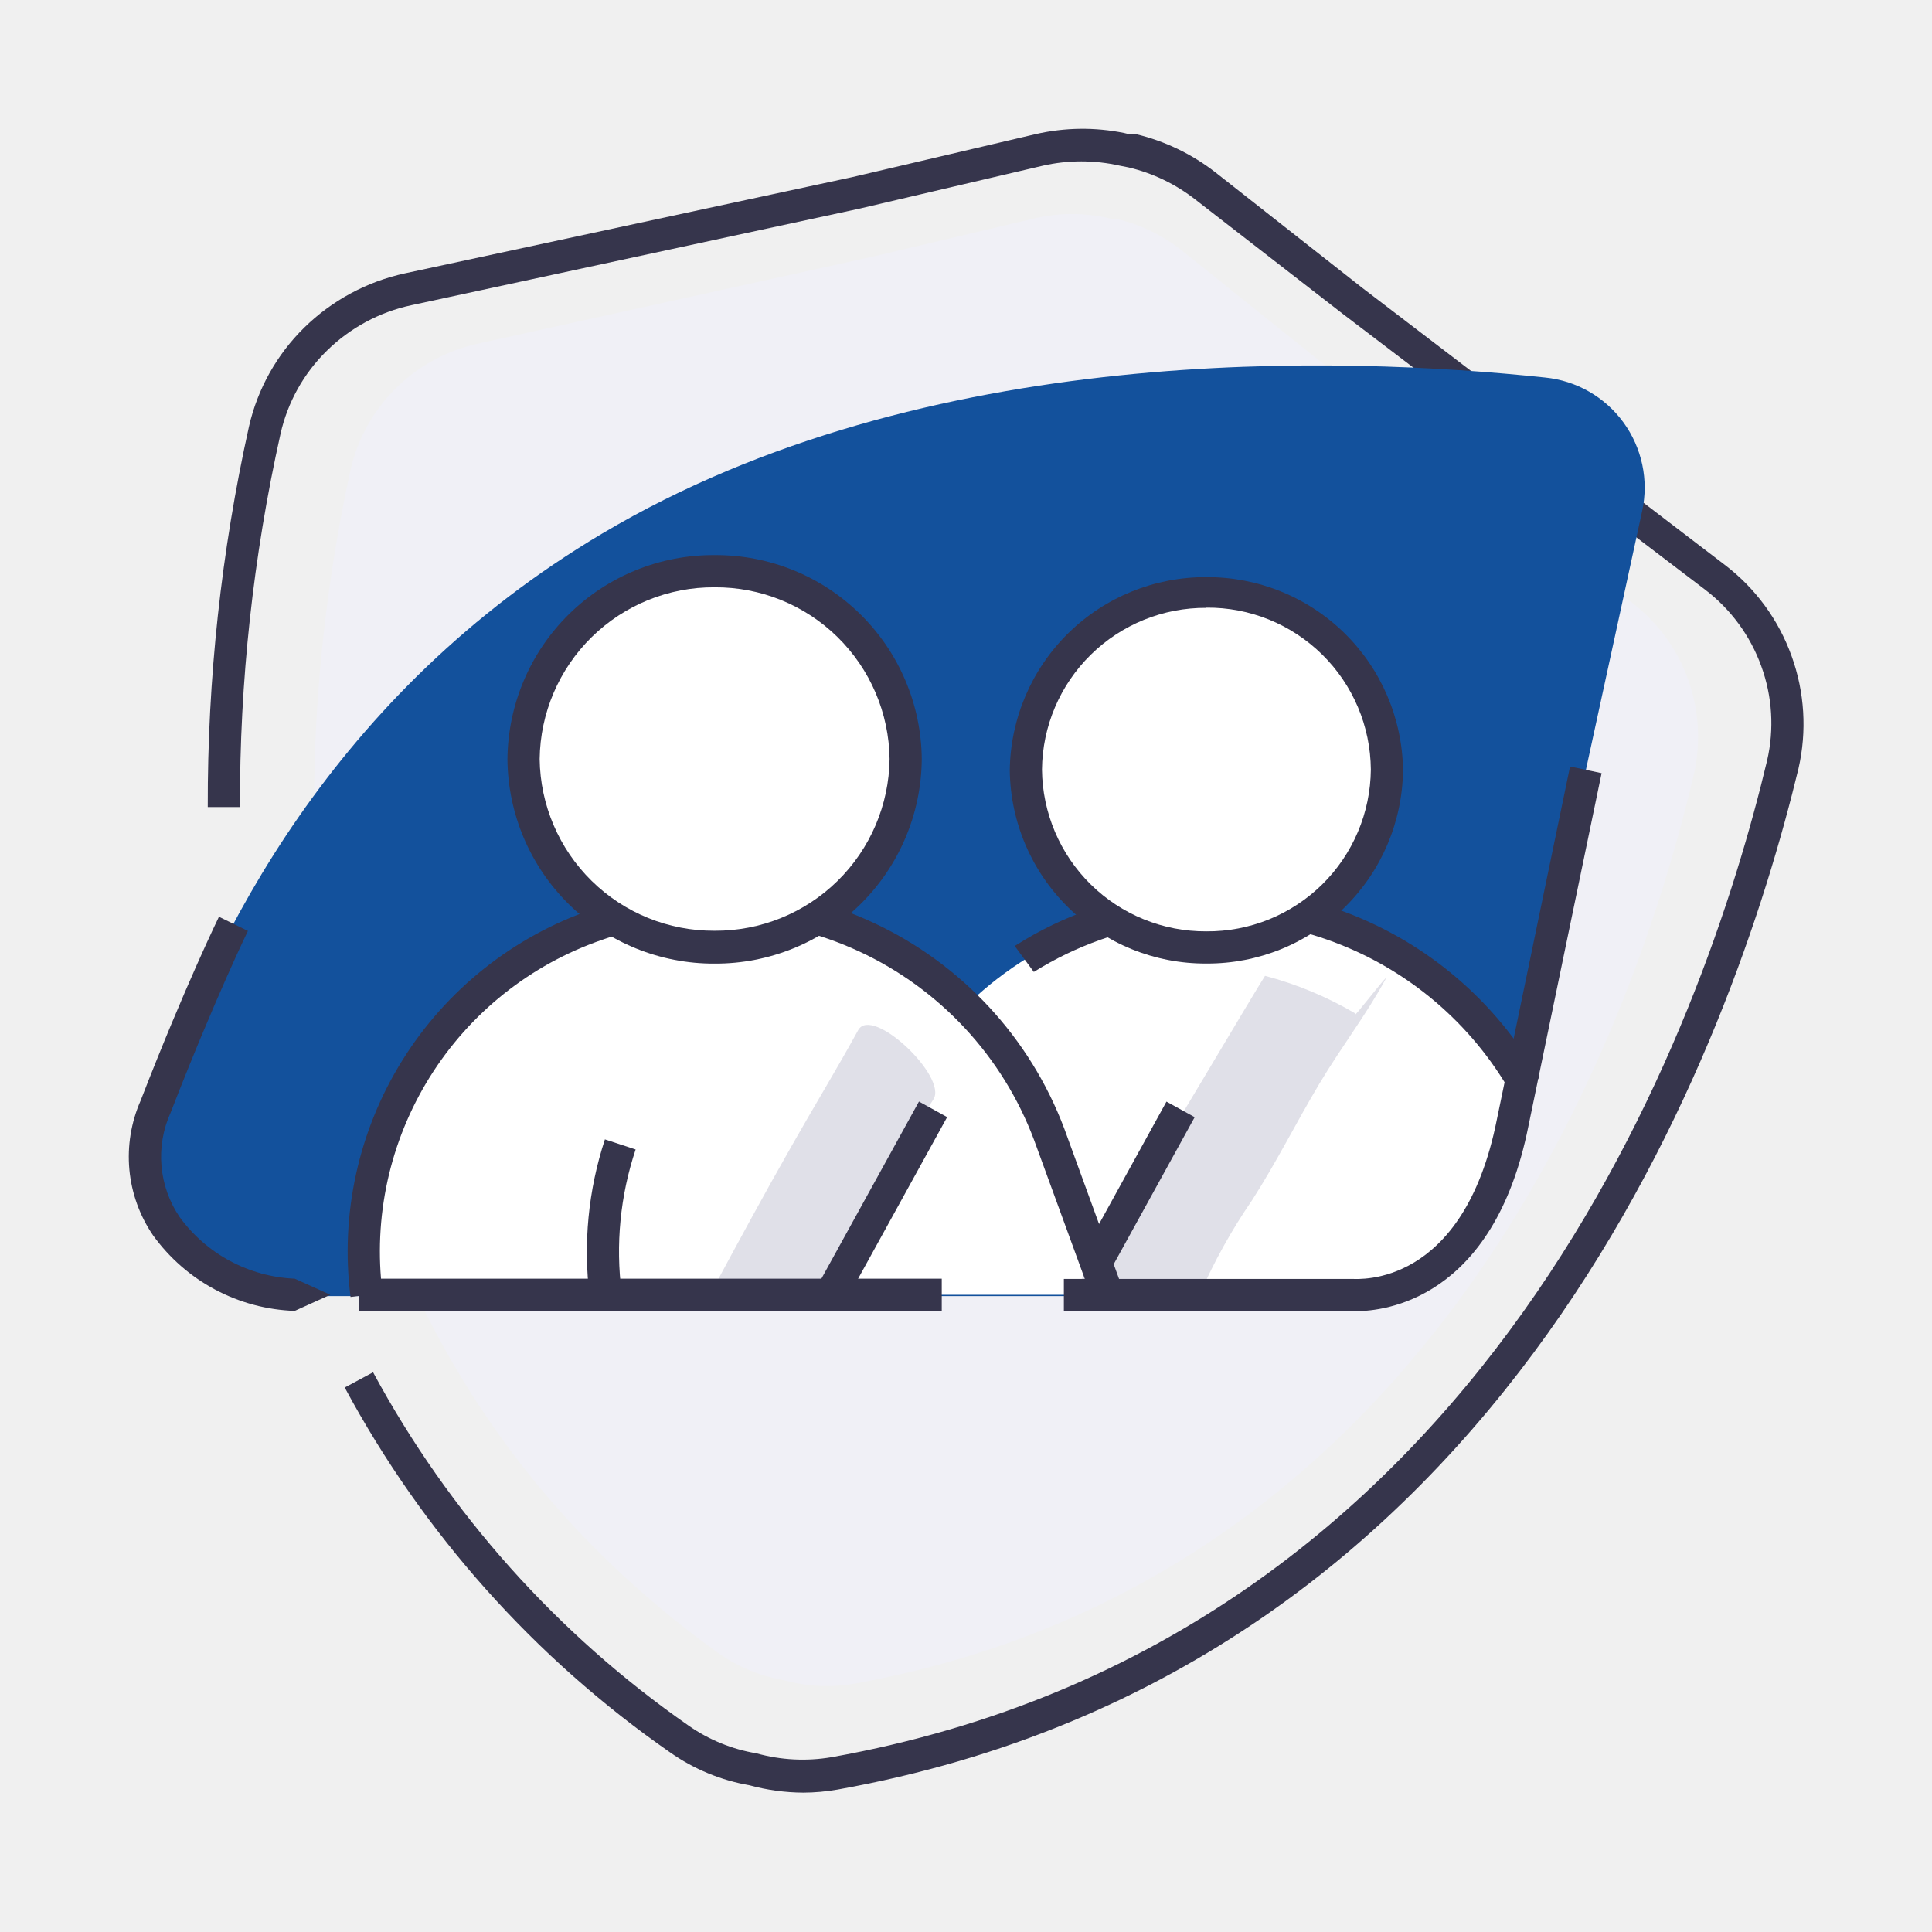
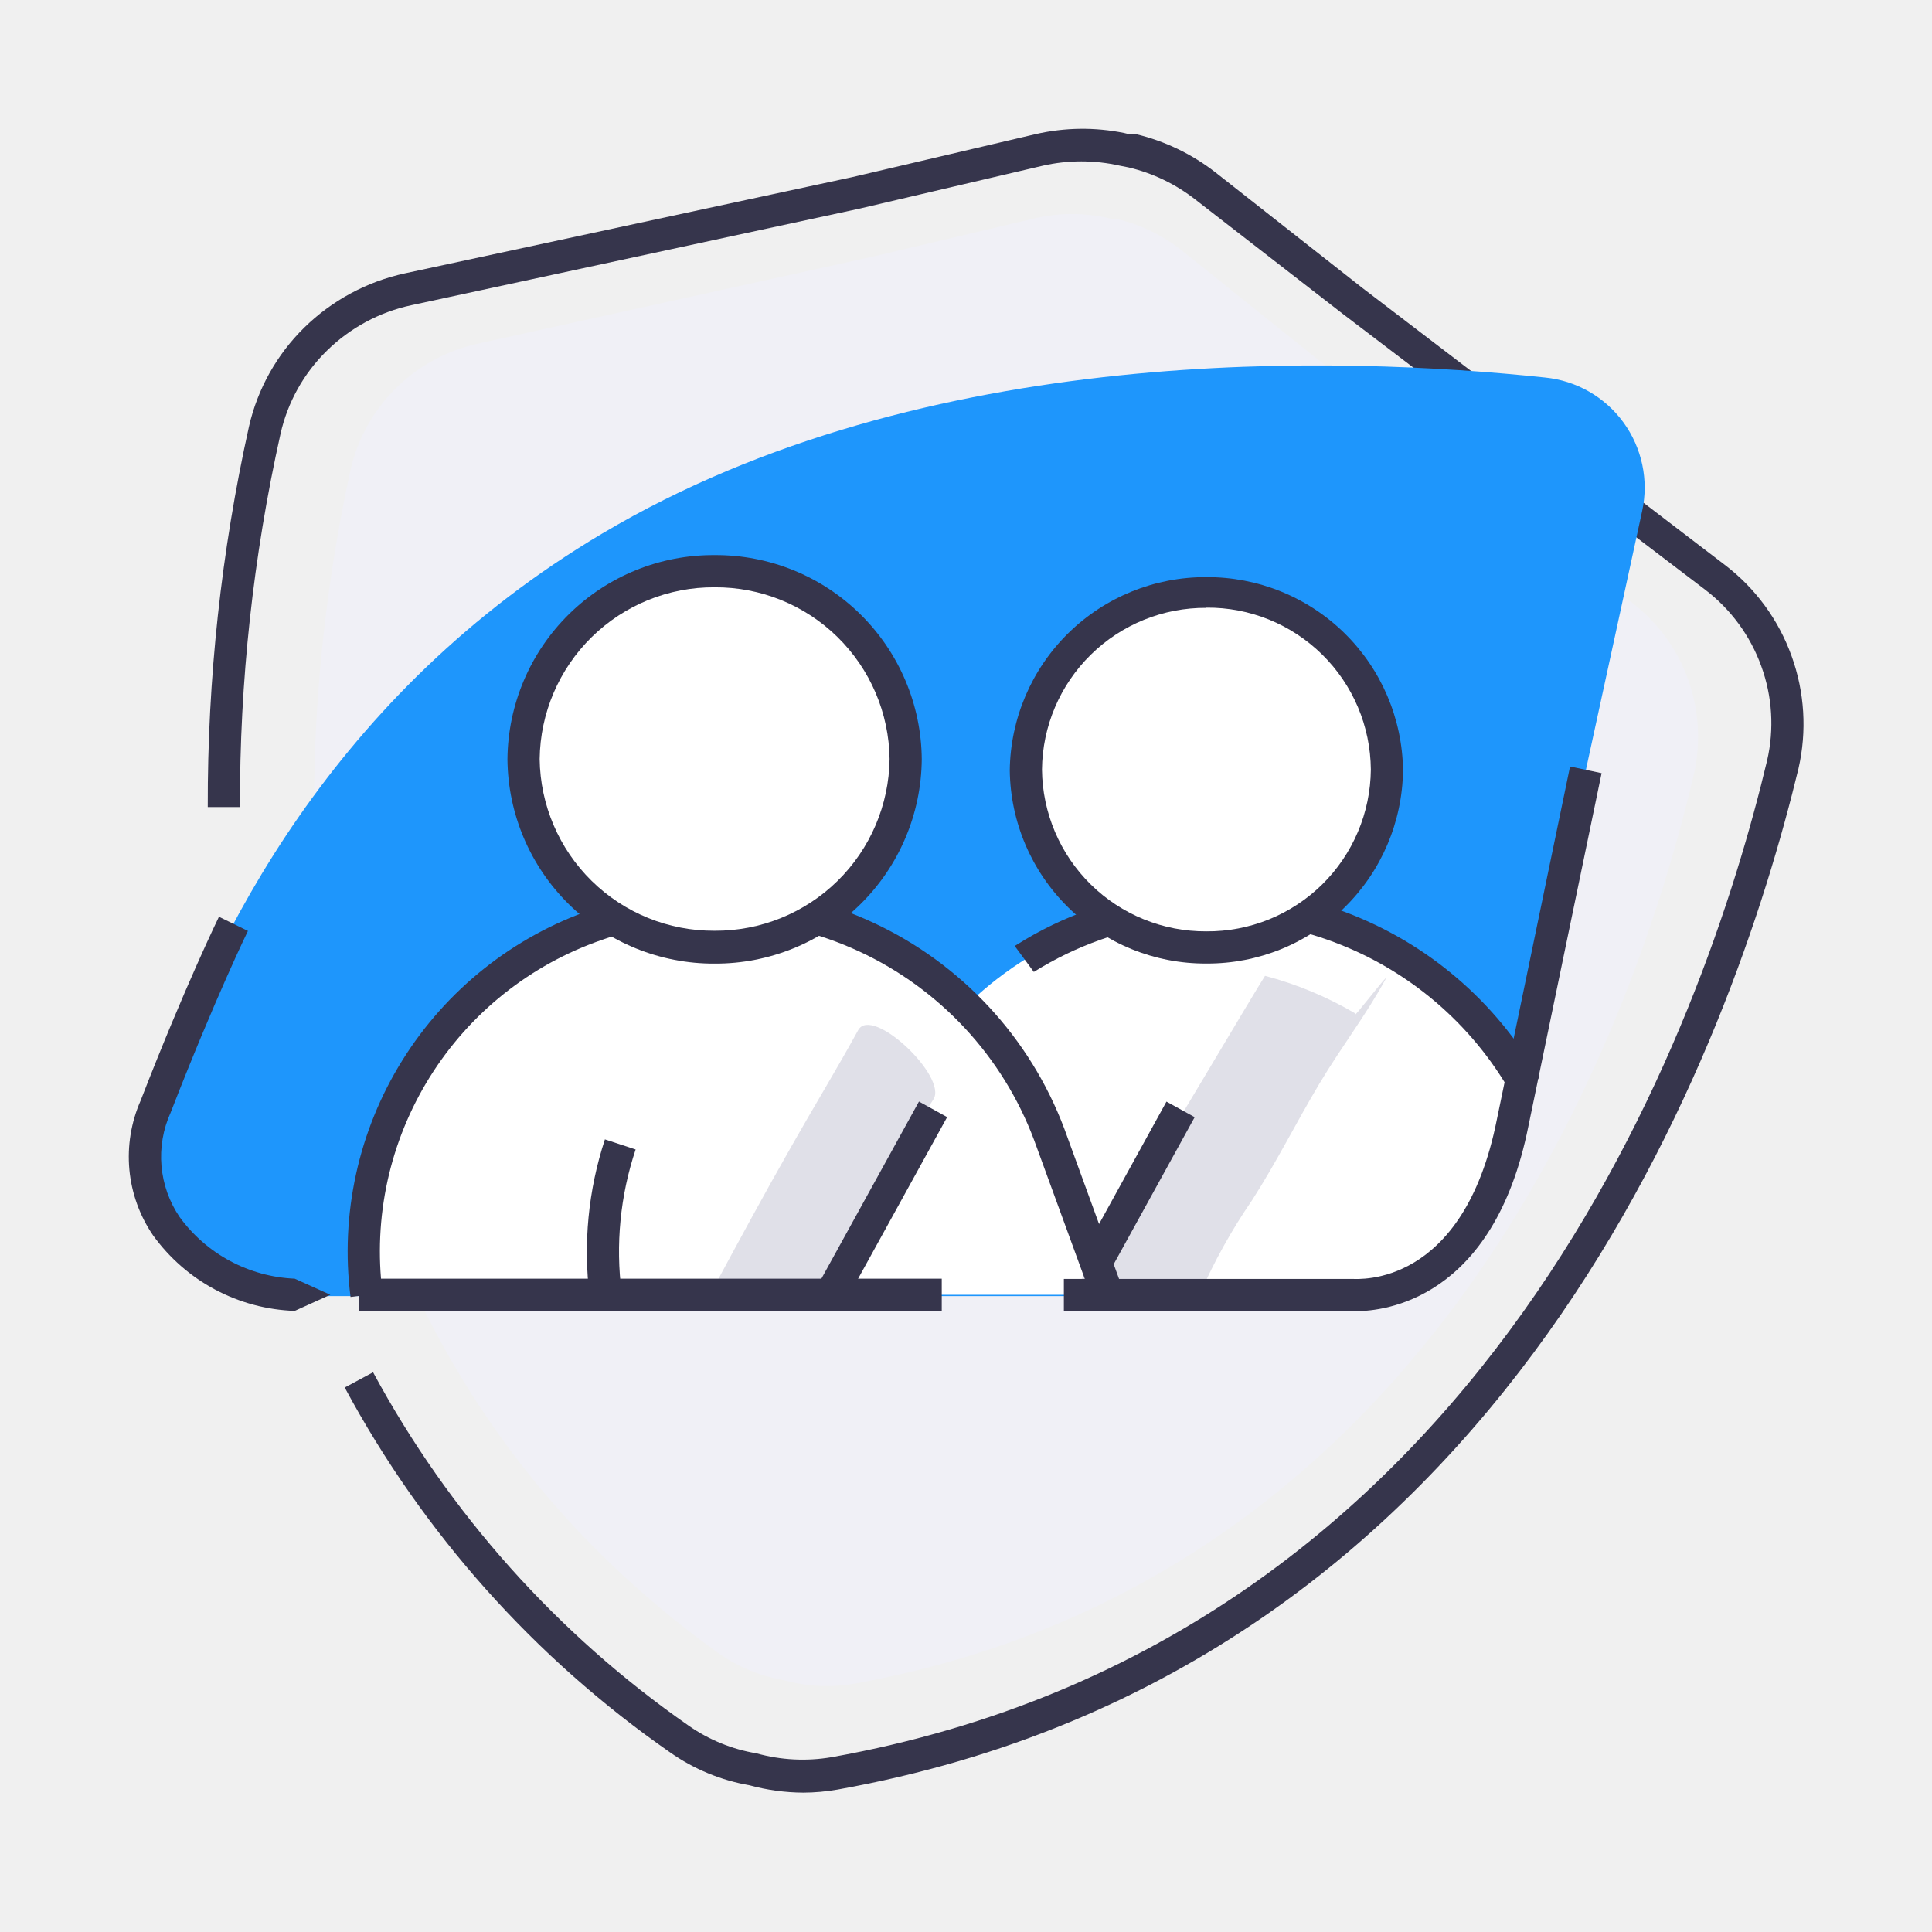
<svg xmlns="http://www.w3.org/2000/svg" width="58" height="58" viewBox="0 0 58 58" fill="none">
  <path d="M50.679 20.401C50.358 19.503 49.788 18.714 49.036 18.126L39.408 10.67L35.502 7.538C34.936 7.082 34.276 6.756 33.569 6.584H33.421L33.273 6.546C32.558 6.385 31.816 6.385 31.101 6.546L26.229 7.699L14.326 10.322C13.396 10.529 12.545 10.996 11.871 11.669C11.195 12.345 10.726 13.198 10.517 14.131C8.951 21.323 6.921 39.097 21.55 49.614C22.139 50.035 22.815 50.317 23.529 50.439C24.225 50.635 24.956 50.67 25.668 50.542C43.403 47.32 49.19 30.371 50.86 23.205C51.065 22.272 51.002 21.3 50.679 20.401Z" fill="#F0F0F6" />
  <path d="M24.114 53.816C23.57 53.813 23.028 53.739 22.503 53.596C21.645 53.447 20.831 53.111 20.119 52.61C16.046 49.778 12.698 46.024 10.349 41.655L11.2 41.197C13.483 45.426 16.728 49.059 20.673 51.805C21.281 52.23 21.977 52.515 22.709 52.636C23.443 52.841 24.214 52.88 24.965 52.752C44.724 49.214 51.187 30.648 53.05 22.831C53.267 21.891 53.206 20.908 52.876 20.002C52.547 19.088 51.96 18.289 51.187 17.701L40.316 9.426L35.895 5.998C35.301 5.531 34.613 5.198 33.877 5.025L33.613 4.973C32.856 4.802 32.07 4.802 31.313 4.973L25.809 6.262L12.353 9.162C11.394 9.367 10.513 9.841 9.814 10.528C9.119 11.208 8.636 12.074 8.422 13.022C7.601 16.701 7.192 20.46 7.204 24.229H6.237C6.227 20.386 6.642 16.554 7.475 12.803C7.733 11.674 8.31 10.643 9.137 9.832C9.968 9.019 11.011 8.456 12.147 8.208L25.596 5.315L31.093 4.026C31.968 3.825 32.876 3.814 33.755 3.994L33.884 4.026H33.968H34.097C34.969 4.233 35.787 4.627 36.494 5.179L40.902 8.646L51.774 16.953C52.695 17.652 53.393 18.604 53.784 19.692C54.177 20.777 54.249 21.951 53.991 23.076C52.057 31.079 45.458 50.084 25.139 53.725C24.8 53.784 24.458 53.815 24.114 53.816Z" fill="#36354C" />
-   <path d="M8.848 38.91H40.329C41.411 38.916 42.463 38.552 43.309 37.878C44.156 37.204 44.746 36.26 44.982 35.204L49.3 15.336C49.398 14.879 49.399 14.407 49.302 13.95C49.205 13.492 49.013 13.061 48.738 12.683C48.463 12.305 48.112 11.99 47.706 11.757C47.301 11.525 46.851 11.38 46.386 11.334C40.296 10.689 27.788 10.251 18.076 16.019C10.02 20.801 6.334 28.147 4.672 33.226C4.459 33.881 4.405 34.578 4.515 35.258C4.625 35.938 4.895 36.583 5.303 37.138C5.711 37.693 6.245 38.144 6.861 38.452C7.478 38.76 8.158 38.917 8.848 38.91Z" fill="#13519C" />
+   <path d="M8.848 38.91H40.329C41.411 38.916 42.463 38.552 43.309 37.878C44.156 37.204 44.746 36.26 44.982 35.204L49.3 15.336C49.398 14.879 49.399 14.407 49.302 13.95C49.205 13.492 49.013 13.061 48.738 12.683C48.463 12.305 48.112 11.99 47.706 11.757C47.301 11.525 46.851 11.38 46.386 11.334C40.296 10.689 27.788 10.251 18.076 16.019C10.02 20.801 6.334 28.147 4.672 33.226C4.459 33.881 4.405 34.578 4.515 35.258C4.625 35.938 4.895 36.583 5.303 37.138C5.711 37.693 6.245 38.144 6.861 38.452C7.478 38.76 8.158 38.917 8.848 38.91Z" fill="#1E96FC" />
  <path d="M43.944 37.402C45.142 36.222 45.278 34.547 45.632 32.201C45.632 32.053 45.471 31.943 45.387 31.821C44.056 29.861 42.111 28.399 39.859 27.664C37.607 26.929 35.174 26.963 32.943 27.761C31.499 28.261 30.18 29.068 29.076 30.126L28.993 30.223C27.562 28.82 25.768 27.845 23.812 27.41C21.856 26.975 19.818 27.096 17.927 27.761C16.482 28.26 15.163 29.067 14.061 30.126C12.902 31.243 12.019 32.615 11.482 34.133C10.945 35.651 10.769 37.273 10.967 38.871H40.573C41.838 38.809 43.037 38.286 43.944 37.402Z" fill="white" />
  <path d="M25.764 30.924C25.12 32.097 24.417 33.251 23.753 34.424C22.916 35.893 22.11 37.382 21.311 38.87H24.797C25.732 36.842 26.808 34.882 28.02 33.006C28.464 32.336 26.183 30.171 25.764 30.924Z" fill="#E0E0E8" />
  <path d="M37.59 36.029C38.318 34.895 38.918 33.69 39.607 32.536C40.297 31.383 41.006 30.48 41.598 29.391C41.727 29.146 40.554 30.68 40.696 30.429C39.846 29.928 38.931 29.546 37.977 29.295C37.642 29.81 34.639 34.908 33.62 36.519C33.13 37.299 32.654 38.085 32.183 38.871H36.011C36.446 37.876 36.974 36.924 37.59 36.029Z" fill="#E0E0E8" />
  <path d="M32.802 39.039L31.042 34.219C30.102 31.717 28.217 29.686 25.792 28.562C23.368 27.438 20.599 27.313 18.083 28.212C15.931 28.951 14.101 30.409 12.899 32.34C11.697 34.271 11.197 36.557 11.483 38.813L10.523 38.936C10.209 36.459 10.759 33.949 12.079 31.831C13.4 29.712 15.411 28.113 17.773 27.304C20.527 26.324 23.556 26.465 26.207 27.695C28.859 28.926 30.921 31.148 31.951 33.883L33.71 38.71L32.802 39.039Z" fill="#36354C" />
  <path d="M17.703 38.935C17.503 37.344 17.659 35.729 18.16 34.205L19.082 34.508C18.619 35.893 18.476 37.365 18.663 38.813L17.703 38.935Z" fill="#36354C" />
  <path d="M45.368 32.825C44.181 30.733 42.295 29.124 40.042 28.281C37.788 27.437 35.31 27.413 33.04 28.211C32.339 28.46 31.667 28.784 31.036 29.178L30.462 28.398L30.527 28.36C31.215 27.925 31.95 27.571 32.718 27.303C35.203 26.428 37.917 26.456 40.384 27.381C42.851 28.306 44.914 30.069 46.212 32.361L45.368 32.825Z" fill="#36354C" />
  <path d="M21.453 28.438C24.621 28.438 27.189 25.91 27.189 22.792C27.189 19.674 24.621 17.147 21.453 17.147C18.286 17.147 15.718 19.674 15.718 22.792C15.718 25.91 18.286 28.438 21.453 28.438Z" fill="white" />
  <path d="M21.453 28.928C19.816 28.936 18.242 28.295 17.076 27.145C15.91 25.995 15.248 24.43 15.234 22.793C15.248 21.156 15.911 19.591 17.076 18.442C18.242 17.293 19.816 16.654 21.453 16.664C23.09 16.654 24.664 17.293 25.83 18.442C26.996 19.591 27.659 21.156 27.672 22.793C27.659 24.43 26.996 25.995 25.831 27.145C24.665 28.295 23.091 28.936 21.453 28.928ZM21.453 17.631C20.074 17.622 18.748 18.159 17.764 19.125C16.78 20.091 16.218 21.407 16.201 22.786C16.218 24.165 16.78 25.481 17.764 26.447C18.748 27.413 20.074 27.95 21.453 27.942C22.832 27.95 24.159 27.413 25.143 26.447C26.127 25.481 26.689 24.165 26.706 22.786C26.689 21.407 26.127 20.091 25.143 19.125C24.159 18.159 22.832 17.622 21.453 17.631Z" fill="#36354C" />
  <path d="M36.217 28.438C39.21 28.438 41.637 26.049 41.637 23.102C41.637 20.155 39.21 17.766 36.217 17.766C33.224 17.766 30.797 20.155 30.797 23.102C30.797 26.049 33.224 28.438 36.217 28.438Z" fill="white" />
  <path d="M36.217 28.926C34.667 28.935 33.176 28.33 32.07 27.243C30.964 26.157 30.333 24.677 30.314 23.126C30.333 21.576 30.964 20.096 32.07 19.009C33.176 17.923 34.667 17.318 36.217 17.326C37.767 17.318 39.258 17.923 40.364 19.009C41.47 20.096 42.101 21.576 42.12 23.126C42.101 24.677 41.47 26.157 40.364 27.243C39.258 28.33 37.767 28.935 36.217 28.926ZM36.217 18.248C34.92 18.239 33.672 18.745 32.747 19.655C31.821 20.564 31.294 21.803 31.281 23.101C31.293 24.399 31.819 25.64 32.744 26.551C33.67 27.462 34.919 27.968 36.217 27.96C36.86 27.965 37.498 27.843 38.094 27.602C38.691 27.36 39.233 27.004 39.692 26.553C40.15 26.102 40.515 25.564 40.766 24.972C41.017 24.38 41.148 23.744 41.154 23.101C41.148 22.457 41.017 21.822 40.766 21.229C40.515 20.637 40.15 20.1 39.692 19.649C39.233 19.198 38.691 18.841 38.094 18.599C37.498 18.358 36.86 18.236 36.217 18.242V18.248Z" fill="#36354C" />
  <path d="M27.588 33.069L24.488 38.697L25.334 39.163L28.434 33.536L27.588 33.069Z" fill="#36354C" />
  <path d="M35.018 33.071L32.475 37.689L33.322 38.155L35.865 33.538L35.018 33.071Z" fill="#36354C" />
  <path d="M40.721 39.361H31.938V38.394H40.599C40.786 38.394 43.931 38.658 44.936 33.612L47.134 23.011L48.081 23.211L45.884 33.806C44.84 39.039 41.527 39.361 40.721 39.361Z" fill="#36354C" />
  <path d="M28.272 38.387H10.775V39.354H28.272V38.387Z" fill="#36354C" />
  <path d="M8.848 39.354C8.012 39.326 7.195 39.107 6.457 38.714C5.72 38.321 5.083 37.763 4.594 37.085C4.194 36.499 3.95 35.82 3.884 35.113C3.819 34.406 3.935 33.694 4.22 33.045C5.567 29.571 6.566 27.541 6.573 27.522L7.443 27.947C7.443 27.947 6.457 29.964 5.123 33.399C4.895 33.902 4.801 34.454 4.848 35.004C4.896 35.553 5.083 36.081 5.393 36.537C5.793 37.086 6.311 37.537 6.909 37.857C7.507 38.177 8.17 38.358 8.848 38.387L9.917 38.87L8.848 39.354Z" fill="#36354C" />
</svg>
